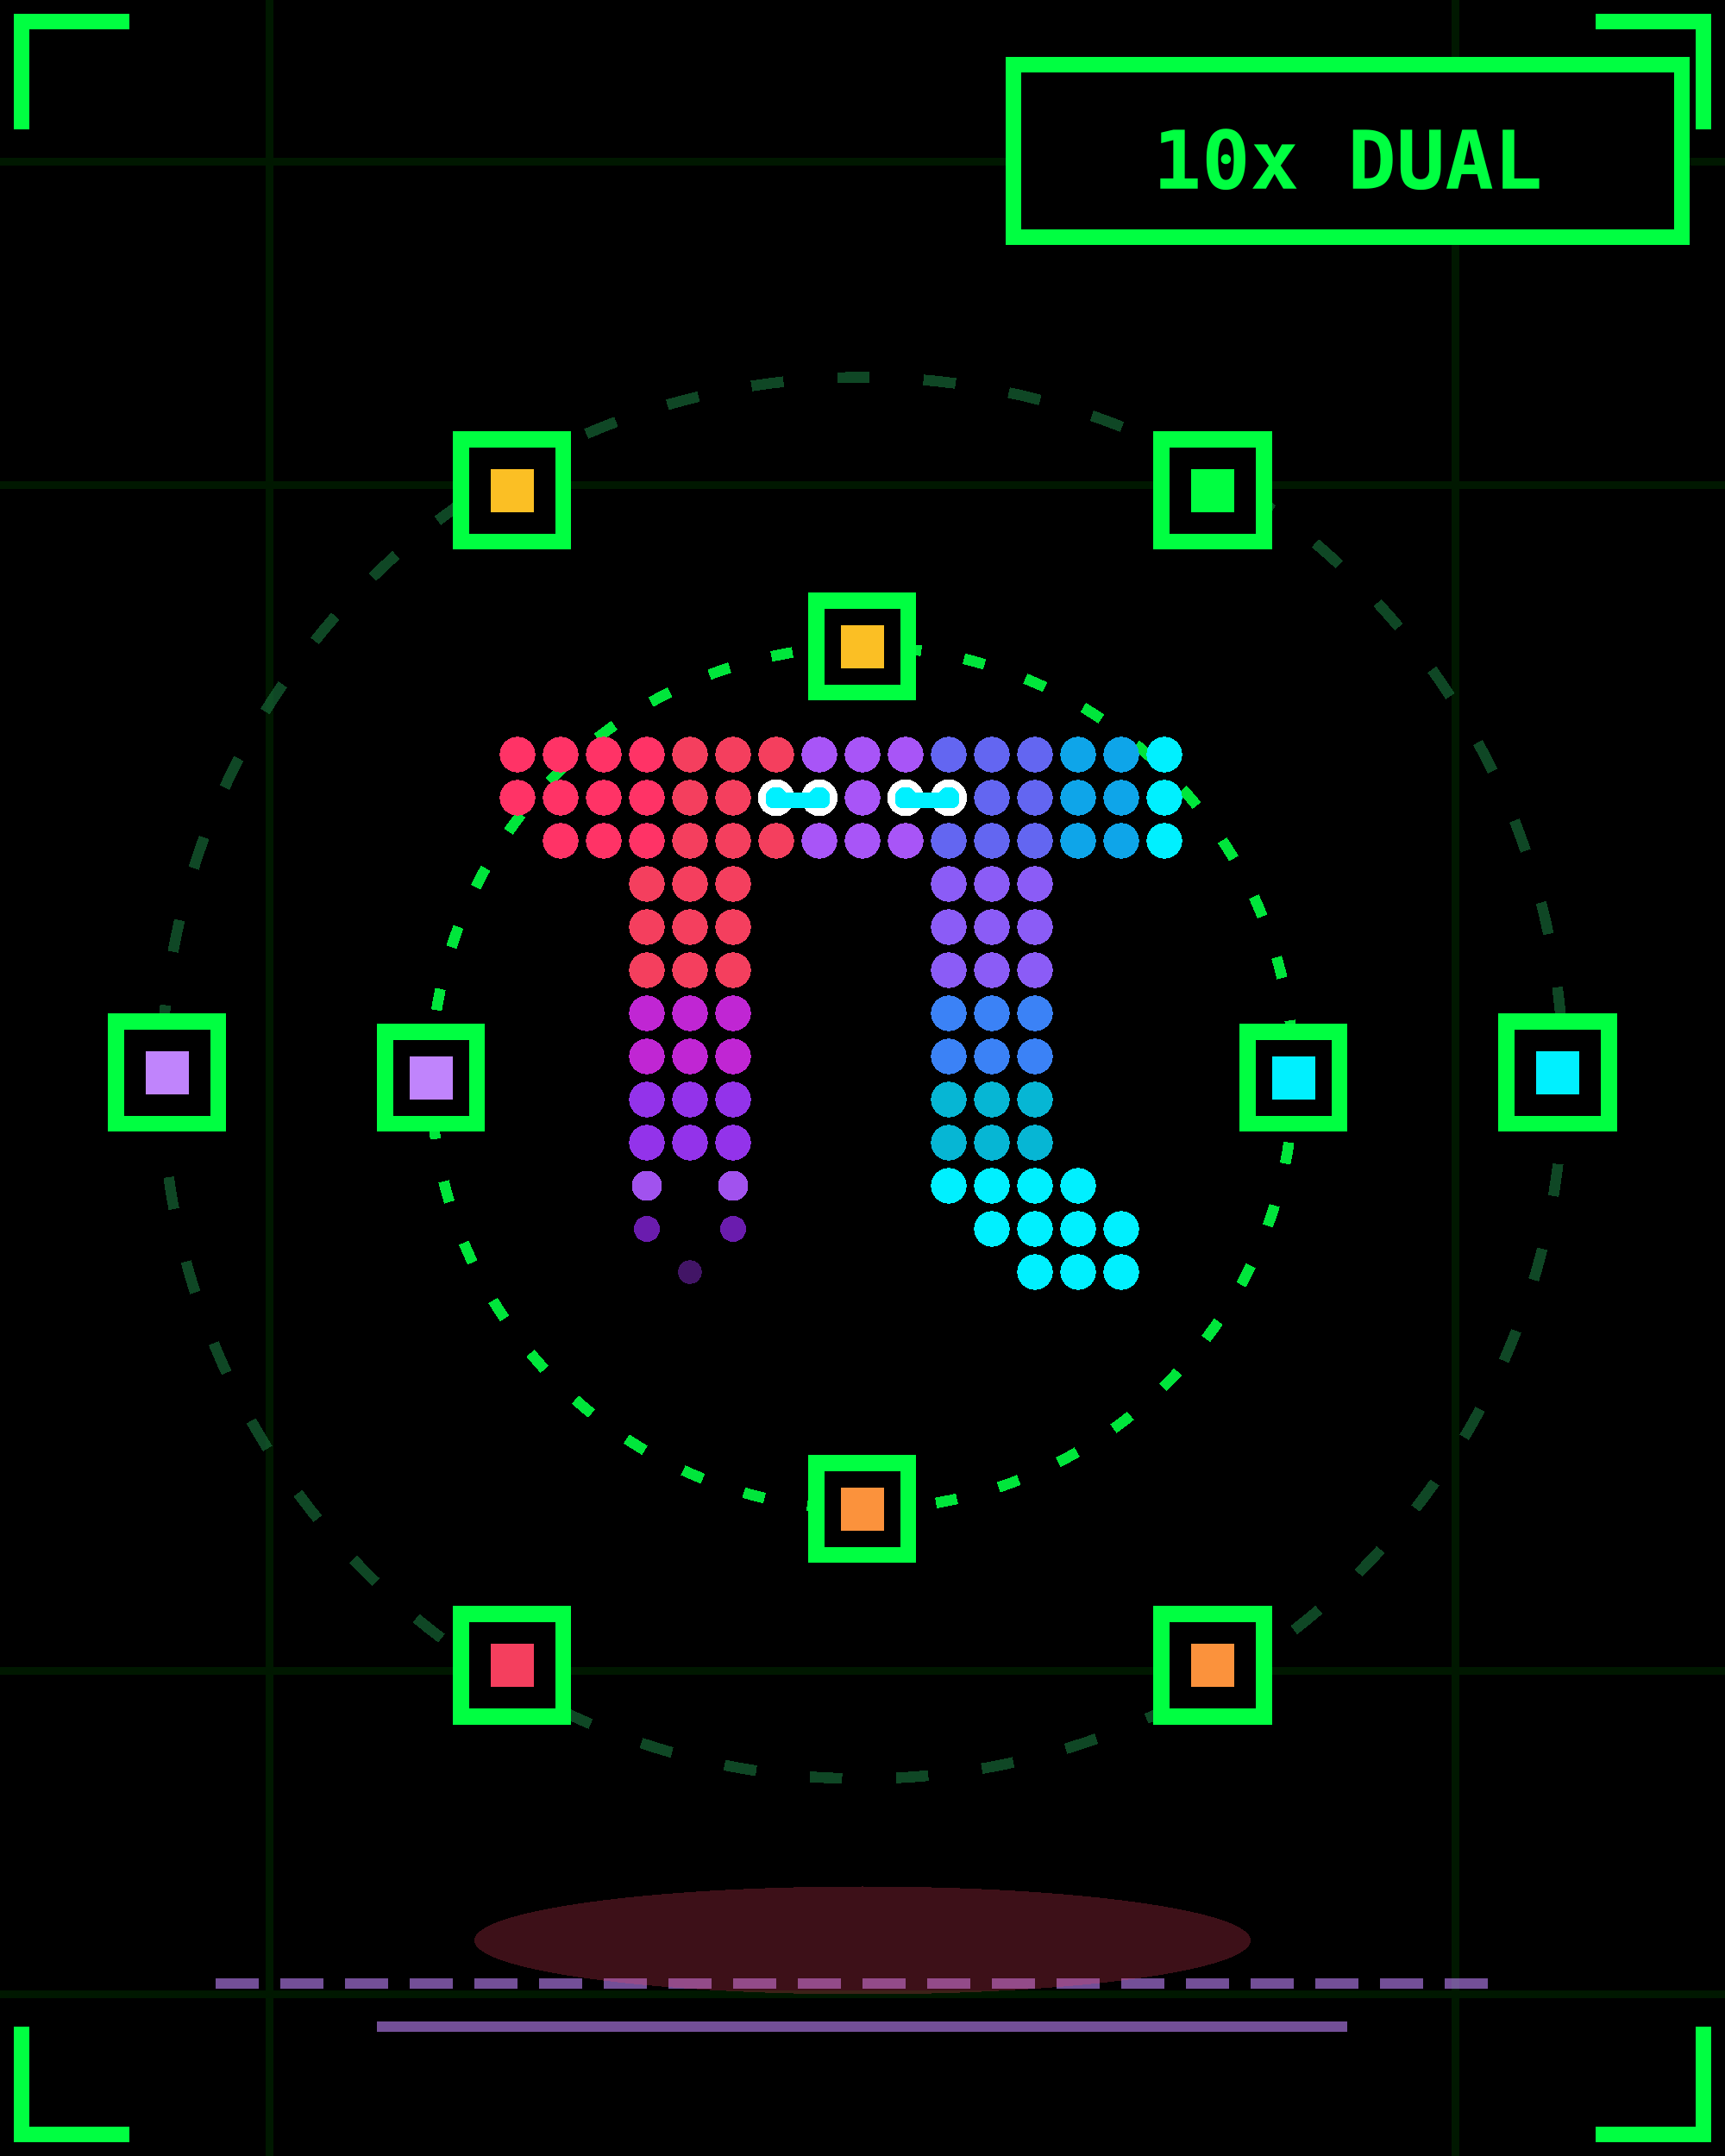
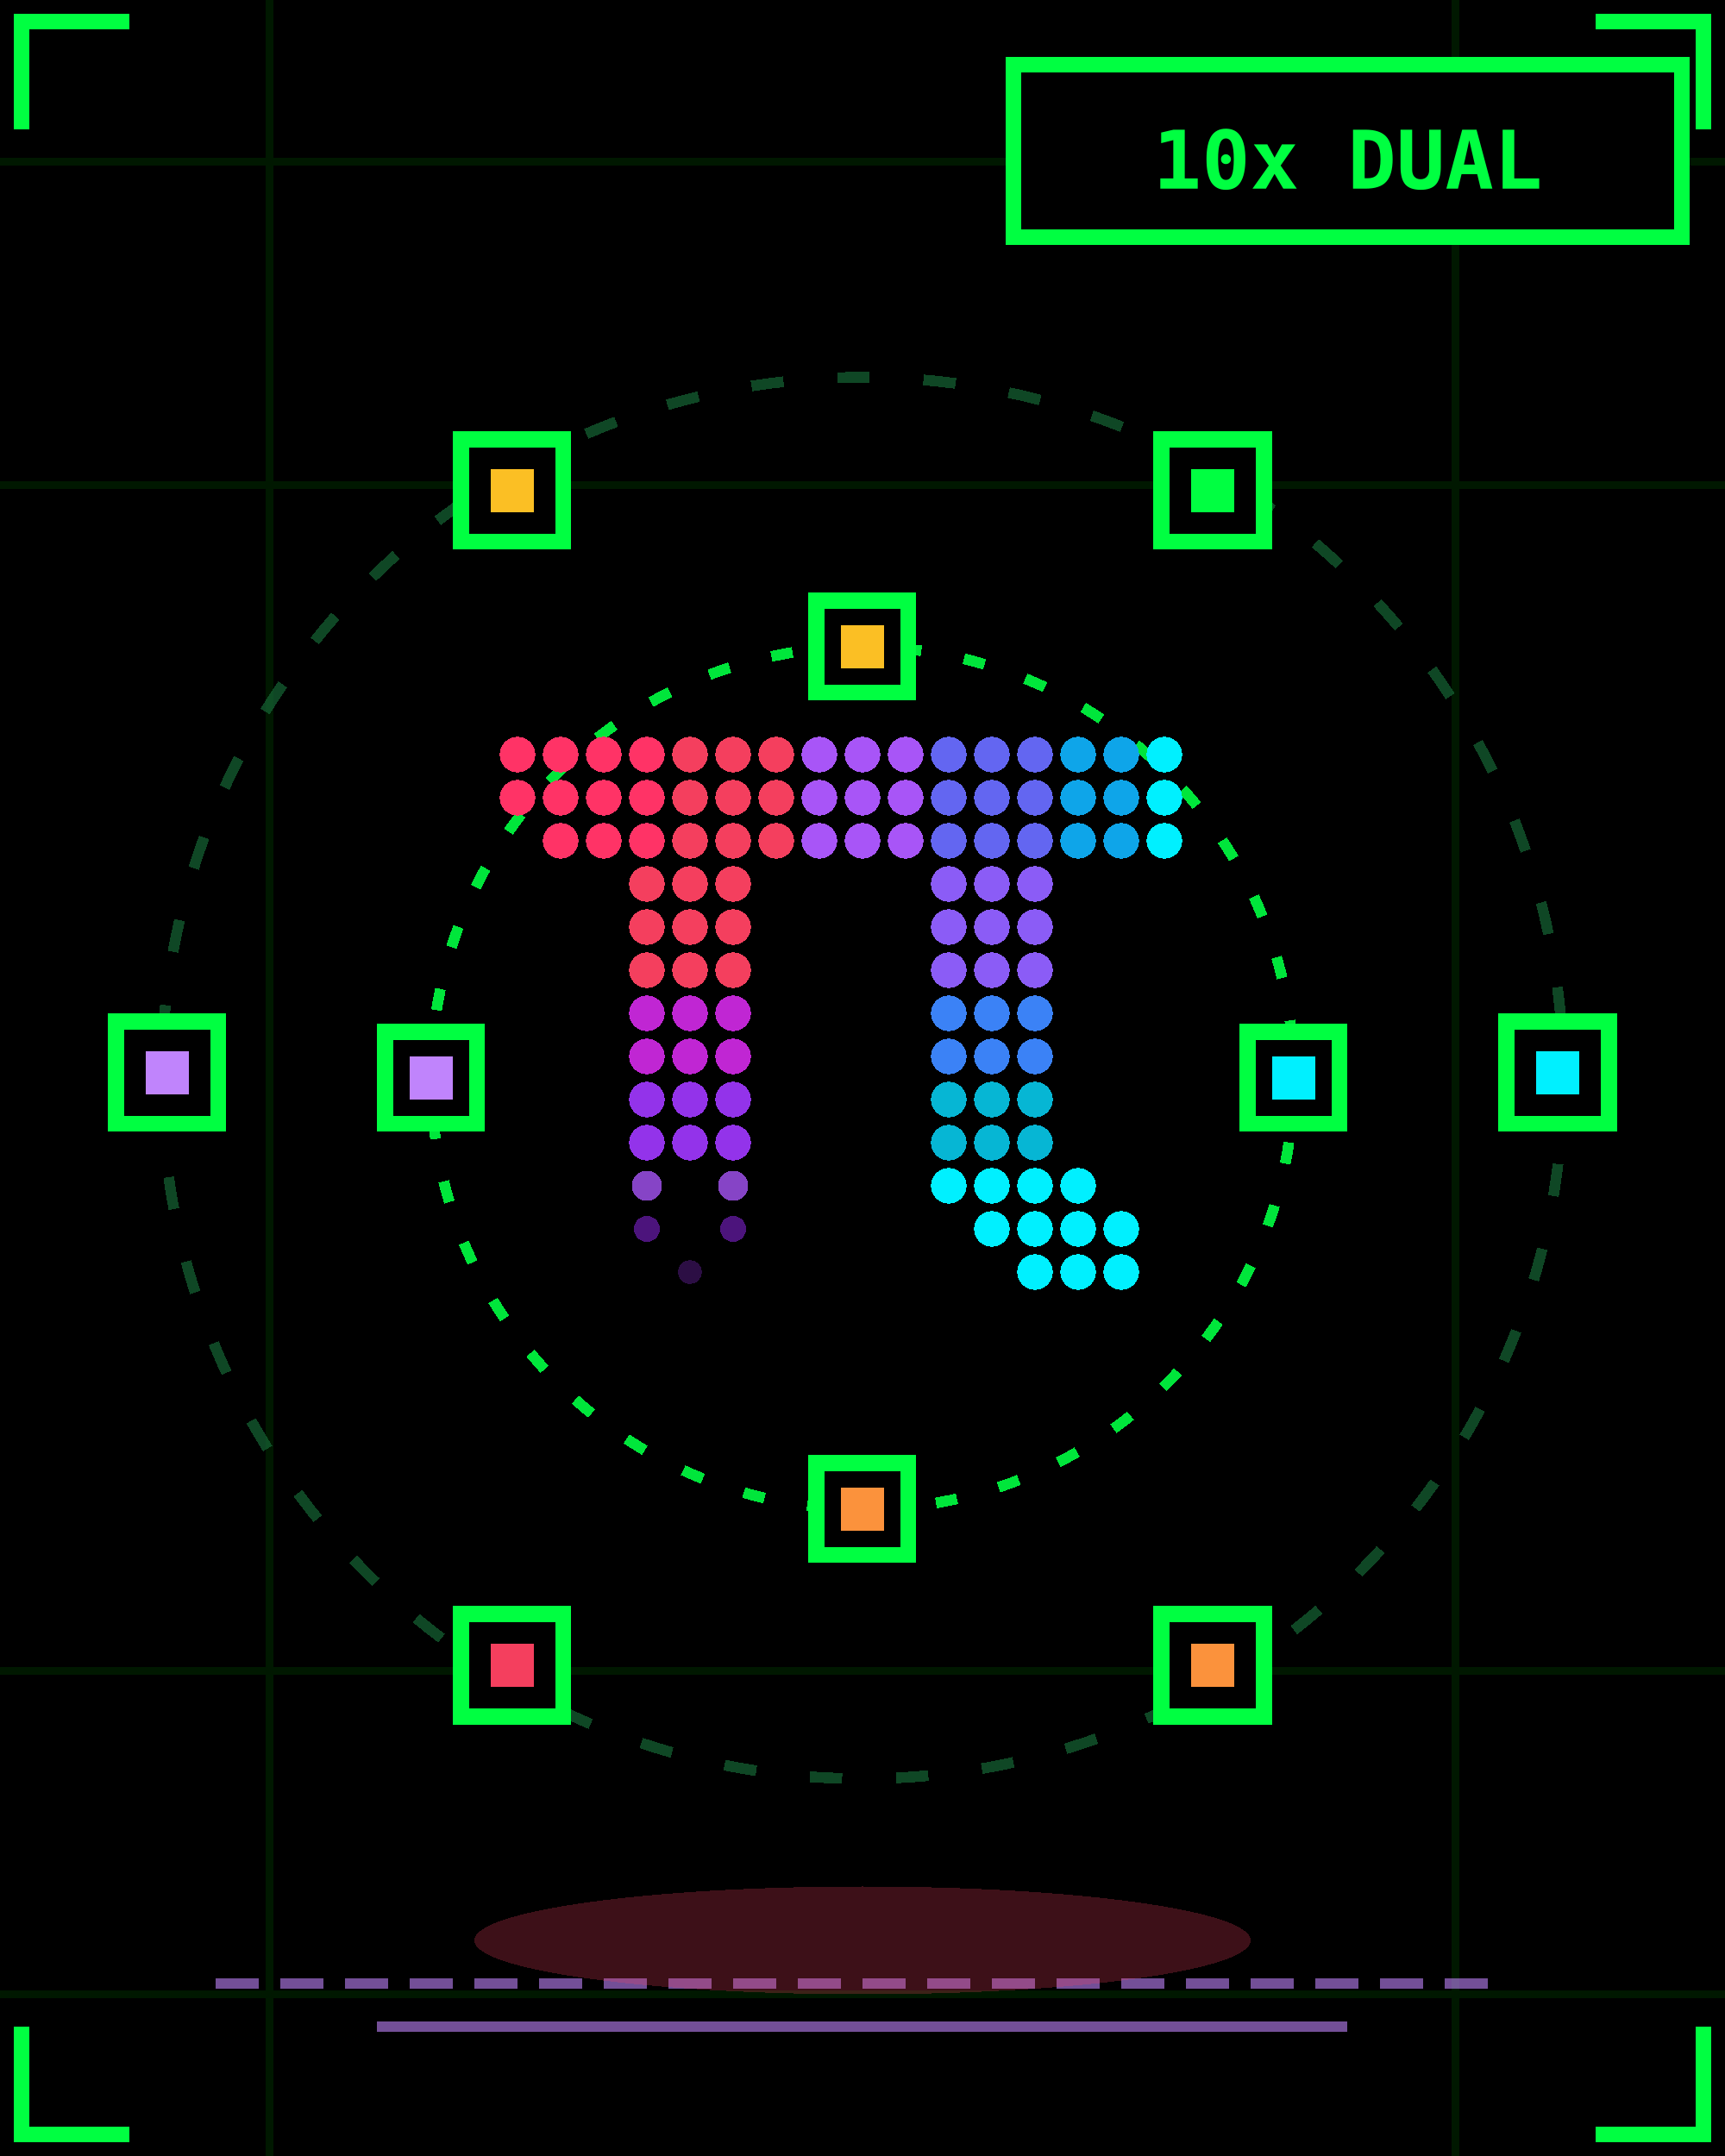
<svg xmlns="http://www.w3.org/2000/svg" viewBox="0 0 160 200" width="100%" height="100%" preserveAspectRatio="none" shape-rendering="crispEdges">
  <defs>
    <linearGradient id="piCrossbarGrad" x1="0%" y1="0%" x2="100%" y2="0%">
      <stop offset="0%" stop-color="#ff3366" />
      <stop offset="25%" stop-color="#f43f5e" />
      <stop offset="55%" stop-color="#9333ea" />
      <stop offset="85%" stop-color="#3b82f6" />
      <stop offset="100%" stop-color="#00f0ff" />
    </linearGradient>
    <linearGradient id="piLeftLegGrad" x1="0%" y1="0%" x2="0%" y2="100%">
      <stop offset="0%" stop-color="#f43f5e" />
      <stop offset="45%" stop-color="#c026d3" />
      <stop offset="85%" stop-color="#7e22ce" />
      <stop offset="100%" stop-color="#4c1d95" />
    </linearGradient>
    <linearGradient id="piRightLegGrad" x1="0%" y1="0%" x2="50%" y2="100%">
      <stop offset="0%" stop-color="#9333ea" />
      <stop offset="35%" stop-color="#4f46e5" />
      <stop offset="70%" stop-color="#0284c7" />
      <stop offset="100%" stop-color="#00f0ff" />
    </linearGradient>
    <pattern id="piHalftone" x="0" y="0" width="3" height="3" patternUnits="userSpaceOnUse">
      <rect width="3" height="3" fill="#2e1065" />
      <rect x="0" y="0" width="1.2" height="1.2" fill="#c084fc" />
      <rect x="1.5" y="1.5" width="1.2" height="1.2" fill="#e879f9" />
    </pattern>
  </defs>
  <style>
    @keyframes vortexRing1 { 0% { transform: rotate(0deg); } 100% { transform: rotate(360deg); } }
    @keyframes vortexRing2 { 0% { transform: rotate(360deg); } 100% { transform: rotate(0deg); } }
    @keyframes levitateCenter { 0%, 100% { transform: translateY(0px); } 50% { transform: translateY(-4px); } }
    .ring-1 { animation: vortexRing1 8s steps(8) infinite; transform-origin: 80px 100px; }
    .ring-2 { animation: vortexRing2 14s steps(12) infinite; transform-origin: 80px 100px; }
    .pip-commander { animation: levitateCenter 1.8s steps(2) infinite; transform-origin: 80px 100px; }
  </style>
  <rect width="160" height="200" fill="#000000" />
  <g stroke="#003b00" stroke-width="0.75" opacity="0.4">
    <line x1="0" y1="15" x2="160" y2="15" />
    <line x1="0" y1="45" x2="160" y2="45" />
    <line x1="0" y1="155" x2="160" y2="155" />
    <line x1="0" y1="185" x2="160" y2="185" />
    <line x1="25" y1="0" x2="25" y2="200" />
    <line x1="135" y1="0" x2="135" y2="200" />
  </g>
  <g stroke="#00ff41" stroke-width="1.5" fill="none">
    <path d="M2,12 L2,2 L12,2" />
    <path d="M158,12 L158,2 L148,2" />
    <path d="M2,188 L2,198 L12,198" />
    <path d="M158,188 L158,198 L148,198" />
  </g>
  <g transform="translate(94, 6)">
    <rect width="62" height="16" fill="#000000" stroke="#00ff41" stroke-width="1.5" />
    <text x="31" y="11.5" font-family="'Fira Code', monospace" font-size="7.5" font-weight="900" fill="#00ff41" text-anchor="middle">10x DUAL</text>
  </g>
  <g opacity="0.6" stroke="#c084fc" stroke-width="1">
    <line x1="20" y1="184" x2="140" y2="184" stroke-dasharray="4,2" />
    <line x1="35" y1="188" x2="125" y2="188" />
  </g>
  <ellipse cx="80" cy="180" rx="36" ry="5" fill="#f43f5e" opacity="0.25" />
  <g class="ring-2">
    <circle cx="80" cy="100" r="65" fill="none" stroke="#166534" stroke-width="1" stroke-dasharray="3,5" opacity="0.7" />
    <g transform="translate(139, 94)">
      <rect width="11" height="11" fill="#00ff41" />
      <rect x="1.5" y="1.5" width="8" height="8" fill="#000" />
      <rect x="3.5" y="3.5" width="4" height="4" fill="#00f0ff" />
    </g>
    <g transform="translate(107, 149)">
      <rect width="11" height="11" fill="#00ff41" />
      <rect x="1.5" y="1.5" width="8" height="8" fill="#000" />
      <rect x="3.5" y="3.5" width="4" height="4" fill="#fb923c" />
    </g>
    <g transform="translate(42, 149)">
      <rect width="11" height="11" fill="#00ff41" />
      <rect x="1.5" y="1.5" width="8" height="8" fill="#000" />
      <rect x="3.5" y="3.5" width="4" height="4" fill="#f43f5e" />
    </g>
    <g transform="translate(10, 94)">
      <rect width="11" height="11" fill="#00ff41" />
      <rect x="1.5" y="1.5" width="8" height="8" fill="#000" />
      <rect x="3.5" y="3.5" width="4" height="4" fill="#c084fc" />
    </g>
    <g transform="translate(42, 40)">
      <rect width="11" height="11" fill="#00ff41" />
      <rect x="1.5" y="1.5" width="8" height="8" fill="#000" />
      <rect x="3.5" y="3.5" width="4" height="4" fill="#fbbf24" />
    </g>
    <g transform="translate(107, 40)">
      <rect width="11" height="11" fill="#00ff41" />
      <rect x="1.5" y="1.5" width="8" height="8" fill="#000" />
      <rect x="3.5" y="3.5" width="4" height="4" fill="#00ff41" />
    </g>
  </g>
  <g class="ring-1">
    <circle cx="80" cy="100" r="40" fill="none" stroke="#00ff41" stroke-width="1" stroke-dasharray="2,4" opacity="0.9" />
    <g transform="translate(115, 95)">
      <rect width="10" height="10" fill="#00ff41" />
      <rect x="1.5" y="1.5" width="7" height="7" fill="#000" />
      <rect x="3" y="3" width="4" height="4" fill="#00f0ff" />
    </g>
    <g transform="translate(75, 135)">
      <rect width="10" height="10" fill="#00ff41" />
      <rect x="1.5" y="1.5" width="7" height="7" fill="#000" />
      <rect x="3" y="3" width="4" height="4" fill="#fb923c" />
    </g>
    <g transform="translate(35, 95)">
      <rect width="10" height="10" fill="#00ff41" />
      <rect x="1.5" y="1.5" width="7" height="7" fill="#000" />
      <rect x="3" y="3" width="4" height="4" fill="#c084fc" />
    </g>
    <g transform="translate(75, 55)">
      <rect width="10" height="10" fill="#00ff41" />
      <rect x="1.5" y="1.5" width="7" height="7" fill="#000" />
      <rect x="3" y="3" width="4" height="4" fill="#fbbf24" />
    </g>
  </g>
  <g class="pip-commander">
-     <g class="eye-open">
-       <circle cx="48" cy="70" r="1.65" fill="#ff3366" />
-       <circle cx="48" cy="74" r="1.65" fill="#ff3366" />
-       <circle cx="52" cy="70" r="1.65" fill="#ff3366" />
-       <circle cx="52" cy="74" r="1.65" fill="#ff3366" />
-       <circle cx="52" cy="78" r="1.65" fill="#ff3366" />
-       <circle cx="56" cy="70" r="1.65" fill="#ff3366" />
-       <circle cx="56" cy="74" r="1.65" fill="#ff3366" />
-       <circle cx="56" cy="78" r="1.65" fill="#ff3366" />
-       <circle cx="60" cy="70" r="1.65" fill="#ff3366" />
-       <circle cx="60" cy="74" r="1.65" fill="#ff3366" />
-       <circle cx="60" cy="78" r="1.65" fill="#ff3366" />
-       <circle cx="64" cy="70" r="1.65" fill="#f43f5e" />
-       <circle cx="64" cy="74" r="1.65" fill="#f43f5e" />
-       <circle cx="64" cy="78" r="1.65" fill="#f43f5e" />
-       <circle cx="68" cy="70" r="1.65" fill="#f43f5e" />
-       <circle cx="68" cy="74" r="1.65" fill="#f43f5e" />
-       <circle cx="68" cy="78" r="1.65" fill="#f43f5e" />
-       <circle cx="72" cy="70" r="1.65" fill="#f43f5e" />
-       <circle cx="72" cy="78" r="1.65" fill="#f43f5e" />
-       <circle cx="76" cy="70" r="1.65" fill="#a855f7" />
-       <circle cx="76" cy="78" r="1.65" fill="#a855f7" />
-       <circle cx="80" cy="70" r="1.65" fill="#a855f7" />
-       <circle cx="80" cy="74" r="1.65" fill="#a855f7" />
-       <circle cx="80" cy="78" r="1.65" fill="#a855f7" />
-       <circle cx="84" cy="70" r="1.65" fill="#a855f7" />
-       <circle cx="84" cy="78" r="1.65" fill="#a855f7" />
-       <circle cx="88" cy="70" r="1.65" fill="#6366f1" />
-       <circle cx="88" cy="78" r="1.65" fill="#6366f1" />
-       <circle cx="92" cy="70" r="1.65" fill="#6366f1" />
-       <circle cx="92" cy="74" r="1.65" fill="#6366f1" />
-       <circle cx="92" cy="78" r="1.65" fill="#6366f1" />
-       <circle cx="96" cy="70" r="1.65" fill="#6366f1" />
-       <circle cx="96" cy="74" r="1.65" fill="#6366f1" />
-       <circle cx="96" cy="78" r="1.65" fill="#6366f1" />
-       <circle cx="100" cy="70" r="1.65" fill="#0ea5e9" />
-       <circle cx="100" cy="74" r="1.65" fill="#0ea5e9" />
-       <circle cx="100" cy="78" r="1.65" fill="#0ea5e9" />
-       <circle cx="104" cy="70" r="1.65" fill="#0ea5e9" />
-       <circle cx="104" cy="74" r="1.65" fill="#0ea5e9" />
-       <circle cx="104" cy="78" r="1.65" fill="#0ea5e9" />
-       <circle cx="108" cy="70" r="1.65" fill="#00f0ff" />
-       <circle cx="108" cy="74" r="1.65" fill="#00f0ff" />
-       <circle cx="108" cy="78" r="1.65" fill="#00f0ff" />
-       <circle cx="60" cy="82" r="1.65" fill="#f43f5e" />
-       <circle cx="64" cy="82" r="1.65" fill="#f43f5e" />
-       <circle cx="68" cy="82" r="1.65" fill="#f43f5e" />
-       <circle cx="60" cy="86" r="1.65" fill="#f43f5e" />
-       <circle cx="64" cy="86" r="1.65" fill="#f43f5e" />
-       <circle cx="68" cy="86" r="1.65" fill="#f43f5e" />
-       <circle cx="60" cy="90" r="1.65" fill="#f43f5e" />
-       <circle cx="64" cy="90" r="1.65" fill="#f43f5e" />
-       <circle cx="68" cy="90" r="1.65" fill="#f43f5e" />
-       <circle cx="60" cy="94" r="1.65" fill="#c026d3" />
-       <circle cx="64" cy="94" r="1.65" fill="#c026d3" />
-       <circle cx="68" cy="94" r="1.65" fill="#c026d3" />
-       <circle cx="60" cy="98" r="1.65" fill="#c026d3" />
-       <circle cx="64" cy="98" r="1.65" fill="#c026d3" />
-       <circle cx="68" cy="98" r="1.65" fill="#c026d3" />
-       <circle cx="60" cy="102" r="1.65" fill="#9333ea" />
-       <circle cx="64" cy="102" r="1.65" fill="#9333ea" />
-       <circle cx="68" cy="102" r="1.65" fill="#9333ea" />
-       <circle cx="60" cy="106" r="1.65" fill="#9333ea" />
-       <circle cx="64" cy="106" r="1.65" fill="#9333ea" />
-       <circle cx="68" cy="106" r="1.65" fill="#9333ea" />
-       <circle cx="60" cy="110" r="1.4" fill="#a855f7" opacity="0.8" />
-       <circle cx="68" cy="110" r="1.4" fill="#a855f7" opacity="0.8" />
-       <circle cx="60" cy="114" r="1.2" fill="#7e22ce" opacity="0.6" />
-       <circle cx="68" cy="114" r="1.2" fill="#7e22ce" opacity="0.6" />
-       <circle cx="64" cy="118" r="1.1" fill="#581c87" opacity="0.5" />
-       <circle cx="88" cy="82" r="1.65" fill="#8b5cf6" />
-       <circle cx="92" cy="82" r="1.65" fill="#8b5cf6" />
-       <circle cx="96" cy="82" r="1.65" fill="#8b5cf6" />
-       <circle cx="88" cy="86" r="1.65" fill="#8b5cf6" />
-       <circle cx="92" cy="86" r="1.65" fill="#8b5cf6" />
-       <circle cx="96" cy="86" r="1.65" fill="#8b5cf6" />
-       <circle cx="88" cy="90" r="1.65" fill="#8b5cf6" />
-       <circle cx="92" cy="90" r="1.65" fill="#8b5cf6" />
-       <circle cx="96" cy="90" r="1.65" fill="#8b5cf6" />
-       <circle cx="88" cy="94" r="1.65" fill="#3b82f6" />
-       <circle cx="92" cy="94" r="1.65" fill="#3b82f6" />
-       <circle cx="96" cy="94" r="1.65" fill="#3b82f6" />
-       <circle cx="88" cy="98" r="1.65" fill="#3b82f6" />
-       <circle cx="92" cy="98" r="1.65" fill="#3b82f6" />
-       <circle cx="96" cy="98" r="1.65" fill="#3b82f6" />
-       <circle cx="88" cy="102" r="1.65" fill="#06b6d4" />
-       <circle cx="92" cy="102" r="1.65" fill="#06b6d4" />
-       <circle cx="96" cy="102" r="1.65" fill="#06b6d4" />
-       <circle cx="88" cy="106" r="1.65" fill="#06b6d4" />
-       <circle cx="92" cy="106" r="1.65" fill="#06b6d4" />
-       <circle cx="96" cy="106" r="1.65" fill="#06b6d4" />
-       <circle cx="88" cy="110" r="1.65" fill="#00f0ff" />
-       <circle cx="92" cy="110" r="1.65" fill="#00f0ff" />
-       <circle cx="96" cy="110" r="1.65" fill="#00f0ff" />
-       <circle cx="100" cy="110" r="1.65" fill="#00f0ff" />
-       <circle cx="92" cy="114" r="1.65" fill="#00f0ff" />
-       <circle cx="96" cy="114" r="1.65" fill="#00f0ff" />
-       <circle cx="100" cy="114" r="1.65" fill="#00f0ff" />
-       <circle cx="104" cy="114" r="1.65" fill="#00f0ff" />
-       <circle cx="96" cy="118" r="1.65" fill="#00f0ff" />
-       <circle cx="100" cy="118" r="1.65" fill="#00f0ff" />
-       <circle cx="104" cy="118" r="1.65" fill="#00f0ff" />
-       <circle cx="72" cy="74" r="1.7" fill="#ffffff" />
-       <circle cx="72" cy="74" r="1" fill="#00f0ff" />
-       <circle cx="76" cy="74" r="1.7" fill="#ffffff" />
-       <circle cx="76" cy="74" r="1" fill="#00f0ff" />
-       <circle cx="84" cy="74" r="1.7" fill="#ffffff" />
-       <circle cx="84" cy="74" r="1" fill="#00f0ff" />
-       <circle cx="88" cy="74" r="1.7" fill="#ffffff" />
-       <circle cx="88" cy="74" r="1" fill="#00f0ff" />
-     </g>
-     <g class="eye-closed">
-       <circle cx="48" cy="70" r="1.65" fill="#ff3366" />
-       <circle cx="48" cy="74" r="1.65" fill="#ff3366" />
-       <circle cx="52" cy="70" r="1.65" fill="#ff3366" />
-       <circle cx="52" cy="74" r="1.65" fill="#ff3366" />
-       <circle cx="52" cy="78" r="1.65" fill="#ff3366" />
-       <circle cx="56" cy="70" r="1.65" fill="#ff3366" />
-       <circle cx="56" cy="74" r="1.65" fill="#ff3366" />
-       <circle cx="56" cy="78" r="1.65" fill="#ff3366" />
-       <circle cx="60" cy="70" r="1.65" fill="#ff3366" />
-       <circle cx="60" cy="74" r="1.65" fill="#ff3366" />
-       <circle cx="60" cy="78" r="1.65" fill="#ff3366" />
-       <circle cx="64" cy="70" r="1.65" fill="#f43f5e" />
-       <circle cx="64" cy="74" r="1.65" fill="#f43f5e" />
-       <circle cx="64" cy="78" r="1.65" fill="#f43f5e" />
-       <circle cx="68" cy="70" r="1.65" fill="#f43f5e" />
-       <circle cx="68" cy="74" r="1.65" fill="#f43f5e" />
-       <circle cx="68" cy="78" r="1.65" fill="#f43f5e" />
-       <circle cx="72" cy="70" r="1.65" fill="#f43f5e" />
-       <circle cx="72" cy="78" r="1.65" fill="#f43f5e" />
-       <circle cx="76" cy="70" r="1.65" fill="#a855f7" />
-       <circle cx="76" cy="78" r="1.65" fill="#a855f7" />
-       <circle cx="80" cy="70" r="1.65" fill="#a855f7" />
-       <circle cx="80" cy="74" r="1.65" fill="#a855f7" />
-       <circle cx="80" cy="78" r="1.65" fill="#a855f7" />
-       <circle cx="84" cy="70" r="1.65" fill="#a855f7" />
-       <circle cx="84" cy="78" r="1.65" fill="#a855f7" />
-       <circle cx="88" cy="70" r="1.65" fill="#6366f1" />
-       <circle cx="88" cy="78" r="1.65" fill="#6366f1" />
-       <circle cx="92" cy="70" r="1.65" fill="#6366f1" />
-       <circle cx="92" cy="74" r="1.65" fill="#6366f1" />
-       <circle cx="92" cy="78" r="1.65" fill="#6366f1" />
-       <circle cx="96" cy="70" r="1.65" fill="#6366f1" />
-       <circle cx="96" cy="74" r="1.65" fill="#6366f1" />
-       <circle cx="96" cy="78" r="1.65" fill="#6366f1" />
-       <circle cx="100" cy="70" r="1.65" fill="#0ea5e9" />
-       <circle cx="100" cy="74" r="1.65" fill="#0ea5e9" />
-       <circle cx="100" cy="78" r="1.65" fill="#0ea5e9" />
-       <circle cx="104" cy="70" r="1.65" fill="#0ea5e9" />
-       <circle cx="104" cy="74" r="1.65" fill="#0ea5e9" />
-       <circle cx="104" cy="78" r="1.65" fill="#0ea5e9" />
-       <circle cx="108" cy="70" r="1.65" fill="#00f0ff" />
-       <circle cx="108" cy="74" r="1.65" fill="#00f0ff" />
-       <circle cx="108" cy="78" r="1.65" fill="#00f0ff" />
-       <circle cx="60" cy="82" r="1.65" fill="#f43f5e" />
-       <circle cx="64" cy="82" r="1.65" fill="#f43f5e" />
-       <circle cx="68" cy="82" r="1.65" fill="#f43f5e" />
-       <circle cx="60" cy="86" r="1.65" fill="#f43f5e" />
-       <circle cx="64" cy="86" r="1.65" fill="#f43f5e" />
-       <circle cx="68" cy="86" r="1.65" fill="#f43f5e" />
-       <circle cx="60" cy="90" r="1.65" fill="#f43f5e" />
-       <circle cx="64" cy="90" r="1.65" fill="#f43f5e" />
-       <circle cx="68" cy="90" r="1.65" fill="#f43f5e" />
-       <circle cx="60" cy="94" r="1.65" fill="#c026d3" />
-       <circle cx="64" cy="94" r="1.65" fill="#c026d3" />
-       <circle cx="68" cy="94" r="1.65" fill="#c026d3" />
-       <circle cx="60" cy="98" r="1.65" fill="#c026d3" />
-       <circle cx="64" cy="98" r="1.65" fill="#c026d3" />
-       <circle cx="68" cy="98" r="1.65" fill="#c026d3" />
-       <circle cx="60" cy="102" r="1.65" fill="#9333ea" />
-       <circle cx="64" cy="102" r="1.65" fill="#9333ea" />
-       <circle cx="68" cy="102" r="1.65" fill="#9333ea" />
-       <circle cx="60" cy="106" r="1.65" fill="#9333ea" />
-       <circle cx="64" cy="106" r="1.65" fill="#9333ea" />
-       <circle cx="68" cy="106" r="1.65" fill="#9333ea" />
-       <circle cx="60" cy="110" r="1.4" fill="#a855f7" opacity="0.8" />
-       <circle cx="68" cy="110" r="1.4" fill="#a855f7" opacity="0.8" />
-       <circle cx="60" cy="114" r="1.2" fill="#7e22ce" opacity="0.6" />
-       <circle cx="68" cy="114" r="1.2" fill="#7e22ce" opacity="0.6" />
-       <circle cx="64" cy="118" r="1.1" fill="#581c87" opacity="0.5" />
-       <circle cx="88" cy="82" r="1.65" fill="#8b5cf6" />
-       <circle cx="92" cy="82" r="1.65" fill="#8b5cf6" />
-       <circle cx="96" cy="82" r="1.65" fill="#8b5cf6" />
-       <circle cx="88" cy="86" r="1.65" fill="#8b5cf6" />
-       <circle cx="92" cy="86" r="1.65" fill="#8b5cf6" />
-       <circle cx="96" cy="86" r="1.65" fill="#8b5cf6" />
-       <circle cx="88" cy="90" r="1.65" fill="#8b5cf6" />
-       <circle cx="92" cy="90" r="1.65" fill="#8b5cf6" />
-       <circle cx="96" cy="90" r="1.65" fill="#8b5cf6" />
-       <circle cx="88" cy="94" r="1.65" fill="#3b82f6" />
-       <circle cx="92" cy="94" r="1.65" fill="#3b82f6" />
-       <circle cx="96" cy="94" r="1.65" fill="#3b82f6" />
-       <circle cx="88" cy="98" r="1.65" fill="#3b82f6" />
-       <circle cx="92" cy="98" r="1.65" fill="#3b82f6" />
-       <circle cx="96" cy="98" r="1.65" fill="#3b82f6" />
-       <circle cx="88" cy="102" r="1.65" fill="#06b6d4" />
-       <circle cx="92" cy="102" r="1.65" fill="#06b6d4" />
-       <circle cx="96" cy="102" r="1.65" fill="#06b6d4" />
-       <circle cx="88" cy="106" r="1.65" fill="#06b6d4" />
-       <circle cx="92" cy="106" r="1.65" fill="#06b6d4" />
-       <circle cx="96" cy="106" r="1.65" fill="#06b6d4" />
-       <circle cx="88" cy="110" r="1.65" fill="#00f0ff" />
-       <circle cx="92" cy="110" r="1.65" fill="#00f0ff" />
-       <circle cx="96" cy="110" r="1.65" fill="#00f0ff" />
-       <circle cx="100" cy="110" r="1.65" fill="#00f0ff" />
-       <circle cx="92" cy="114" r="1.65" fill="#00f0ff" />
-       <circle cx="96" cy="114" r="1.65" fill="#00f0ff" />
-       <circle cx="100" cy="114" r="1.65" fill="#00f0ff" />
-       <circle cx="104" cy="114" r="1.65" fill="#00f0ff" />
-       <circle cx="96" cy="118" r="1.65" fill="#00f0ff" />
-       <circle cx="100" cy="118" r="1.65" fill="#00f0ff" />
-       <circle cx="104" cy="118" r="1.65" fill="#00f0ff" />
-       <rect x="71" y="73.5" width="6" height="1.5" fill="#00f0ff" rx="0.75" />
-       <rect x="83" y="73.5" width="6" height="1.5" fill="#00f0ff" rx="0.75" />
-     </g>
+     <circle cx="48" cy="70" r="1.65" fill="#ff3366" />
+     <circle cx="48" cy="74" r="1.65" fill="#ff3366" />
+     <circle cx="52" cy="70" r="1.65" fill="#ff3366" />
+     <circle cx="52" cy="74" r="1.65" fill="#ff3366" />
+     <circle cx="52" cy="78" r="1.65" fill="#ff3366" />
+     <circle cx="56" cy="70" r="1.65" fill="#ff3366" />
+     <circle cx="56" cy="74" r="1.65" fill="#ff3366" />
+     <circle cx="56" cy="78" r="1.65" fill="#ff3366" />
+     <circle cx="60" cy="70" r="1.65" fill="#ff3366" />
+     <circle cx="60" cy="74" r="1.65" fill="#ff3366" />
+     <circle cx="60" cy="78" r="1.65" fill="#ff3366" />
+     <circle cx="64" cy="70" r="1.65" fill="#f43f5e" />
+     <circle cx="64" cy="74" r="1.65" fill="#f43f5e" />
+     <circle cx="64" cy="78" r="1.65" fill="#f43f5e" />
+     <circle cx="68" cy="70" r="1.65" fill="#f43f5e" />
+     <circle cx="68" cy="74" r="1.65" fill="#f43f5e" />
+     <circle cx="68" cy="78" r="1.65" fill="#f43f5e" />
+     <circle cx="72" cy="70" r="1.65" fill="#f43f5e" />
+     <circle cx="72" cy="74" r="1.65" fill="#f43f5e" />
+     <circle cx="72" cy="78" r="1.65" fill="#f43f5e" />
+     <circle cx="76" cy="70" r="1.65" fill="#a855f7" />
+     <circle cx="76" cy="74" r="1.65" fill="#a855f7" />
+     <circle cx="76" cy="78" r="1.65" fill="#a855f7" />
+     <circle cx="80" cy="70" r="1.65" fill="#a855f7" />
+     <circle cx="80" cy="74" r="1.65" fill="#a855f7" />
+     <circle cx="80" cy="78" r="1.65" fill="#a855f7" />
+     <circle cx="84" cy="70" r="1.65" fill="#a855f7" />
+     <circle cx="84" cy="74" r="1.65" fill="#a855f7" />
+     <circle cx="84" cy="78" r="1.65" fill="#a855f7" />
+     <circle cx="88" cy="70" r="1.65" fill="#6366f1" />
+     <circle cx="88" cy="74" r="1.65" fill="#6366f1" />
+     <circle cx="88" cy="78" r="1.65" fill="#6366f1" />
+     <circle cx="92" cy="70" r="1.65" fill="#6366f1" />
+     <circle cx="92" cy="74" r="1.65" fill="#6366f1" />
+     <circle cx="92" cy="78" r="1.65" fill="#6366f1" />
+     <circle cx="96" cy="70" r="1.65" fill="#6366f1" />
+     <circle cx="96" cy="74" r="1.65" fill="#6366f1" />
+     <circle cx="96" cy="78" r="1.65" fill="#6366f1" />
+     <circle cx="100" cy="70" r="1.65" fill="#0ea5e9" />
+     <circle cx="100" cy="74" r="1.65" fill="#0ea5e9" />
+     <circle cx="100" cy="78" r="1.65" fill="#0ea5e9" />
+     <circle cx="104" cy="70" r="1.65" fill="#0ea5e9" />
+     <circle cx="104" cy="74" r="1.65" fill="#0ea5e9" />
+     <circle cx="104" cy="78" r="1.65" fill="#0ea5e9" />
+     <circle cx="108" cy="70" r="1.65" fill="#00f0ff" />
+     <circle cx="108" cy="74" r="1.65" fill="#00f0ff" />
+     <circle cx="108" cy="78" r="1.65" fill="#00f0ff" />
+     <circle cx="60" cy="82" r="1.65" fill="#f43f5e" />
+     <circle cx="64" cy="82" r="1.65" fill="#f43f5e" />
+     <circle cx="68" cy="82" r="1.65" fill="#f43f5e" />
+     <circle cx="60" cy="86" r="1.65" fill="#f43f5e" />
+     <circle cx="64" cy="86" r="1.65" fill="#f43f5e" />
+     <circle cx="68" cy="86" r="1.65" fill="#f43f5e" />
+     <circle cx="60" cy="90" r="1.65" fill="#f43f5e" />
+     <circle cx="64" cy="90" r="1.65" fill="#f43f5e" />
+     <circle cx="68" cy="90" r="1.65" fill="#f43f5e" />
+     <circle cx="60" cy="94" r="1.65" fill="#c026d3" />
+     <circle cx="64" cy="94" r="1.65" fill="#c026d3" />
+     <circle cx="68" cy="94" r="1.65" fill="#c026d3" />
+     <circle cx="60" cy="98" r="1.65" fill="#c026d3" />
+     <circle cx="64" cy="98" r="1.65" fill="#c026d3" />
+     <circle cx="68" cy="98" r="1.65" fill="#c026d3" />
+     <circle cx="60" cy="102" r="1.65" fill="#9333ea" />
+     <circle cx="64" cy="102" r="1.65" fill="#9333ea" />
+     <circle cx="68" cy="102" r="1.65" fill="#9333ea" />
+     <circle cx="60" cy="106" r="1.65" fill="#9333ea" />
+     <circle cx="64" cy="106" r="1.65" fill="#9333ea" />
+     <circle cx="68" cy="106" r="1.65" fill="#9333ea" />
+     <circle cx="60" cy="110" r="1.4" fill="#a855f7" opacity="0.8" />
+     <circle cx="68" cy="110" r="1.4" fill="#a855f7" opacity="0.8" />
+     <circle cx="60" cy="114" r="1.2" fill="#7e22ce" opacity="0.6" />
+     <circle cx="68" cy="114" r="1.2" fill="#7e22ce" opacity="0.6" />
+     <circle cx="64" cy="118" r="1.1" fill="#581c87" opacity="0.5" />
+     <circle cx="88" cy="82" r="1.65" fill="#8b5cf6" />
+     <circle cx="92" cy="82" r="1.65" fill="#8b5cf6" />
+     <circle cx="96" cy="82" r="1.65" fill="#8b5cf6" />
+     <circle cx="88" cy="86" r="1.65" fill="#8b5cf6" />
+     <circle cx="92" cy="86" r="1.65" fill="#8b5cf6" />
+     <circle cx="96" cy="86" r="1.65" fill="#8b5cf6" />
+     <circle cx="88" cy="90" r="1.65" fill="#8b5cf6" />
+     <circle cx="92" cy="90" r="1.65" fill="#8b5cf6" />
+     <circle cx="96" cy="90" r="1.65" fill="#8b5cf6" />
+     <circle cx="88" cy="94" r="1.65" fill="#3b82f6" />
+     <circle cx="92" cy="94" r="1.65" fill="#3b82f6" />
+     <circle cx="96" cy="94" r="1.65" fill="#3b82f6" />
+     <circle cx="88" cy="98" r="1.65" fill="#3b82f6" />
+     <circle cx="92" cy="98" r="1.65" fill="#3b82f6" />
+     <circle cx="96" cy="98" r="1.65" fill="#3b82f6" />
+     <circle cx="88" cy="102" r="1.65" fill="#06b6d4" />
+     <circle cx="92" cy="102" r="1.65" fill="#06b6d4" />
+     <circle cx="96" cy="102" r="1.65" fill="#06b6d4" />
+     <circle cx="88" cy="106" r="1.65" fill="#06b6d4" />
+     <circle cx="92" cy="106" r="1.65" fill="#06b6d4" />
+     <circle cx="96" cy="106" r="1.65" fill="#06b6d4" />
+     <circle cx="88" cy="110" r="1.65" fill="#00f0ff" />
+     <circle cx="92" cy="110" r="1.65" fill="#00f0ff" />
+     <circle cx="96" cy="110" r="1.65" fill="#00f0ff" />
+     <circle cx="100" cy="110" r="1.65" fill="#00f0ff" />
+     <circle cx="92" cy="114" r="1.65" fill="#00f0ff" />
+     <circle cx="96" cy="114" r="1.65" fill="#00f0ff" />
+     <circle cx="100" cy="114" r="1.65" fill="#00f0ff" />
+     <circle cx="104" cy="114" r="1.65" fill="#00f0ff" />
+     <circle cx="96" cy="118" r="1.65" fill="#00f0ff" />
+     <circle cx="100" cy="118" r="1.65" fill="#00f0ff" />
+     <circle cx="104" cy="118" r="1.65" fill="#00f0ff" />
  </g>
</svg>
